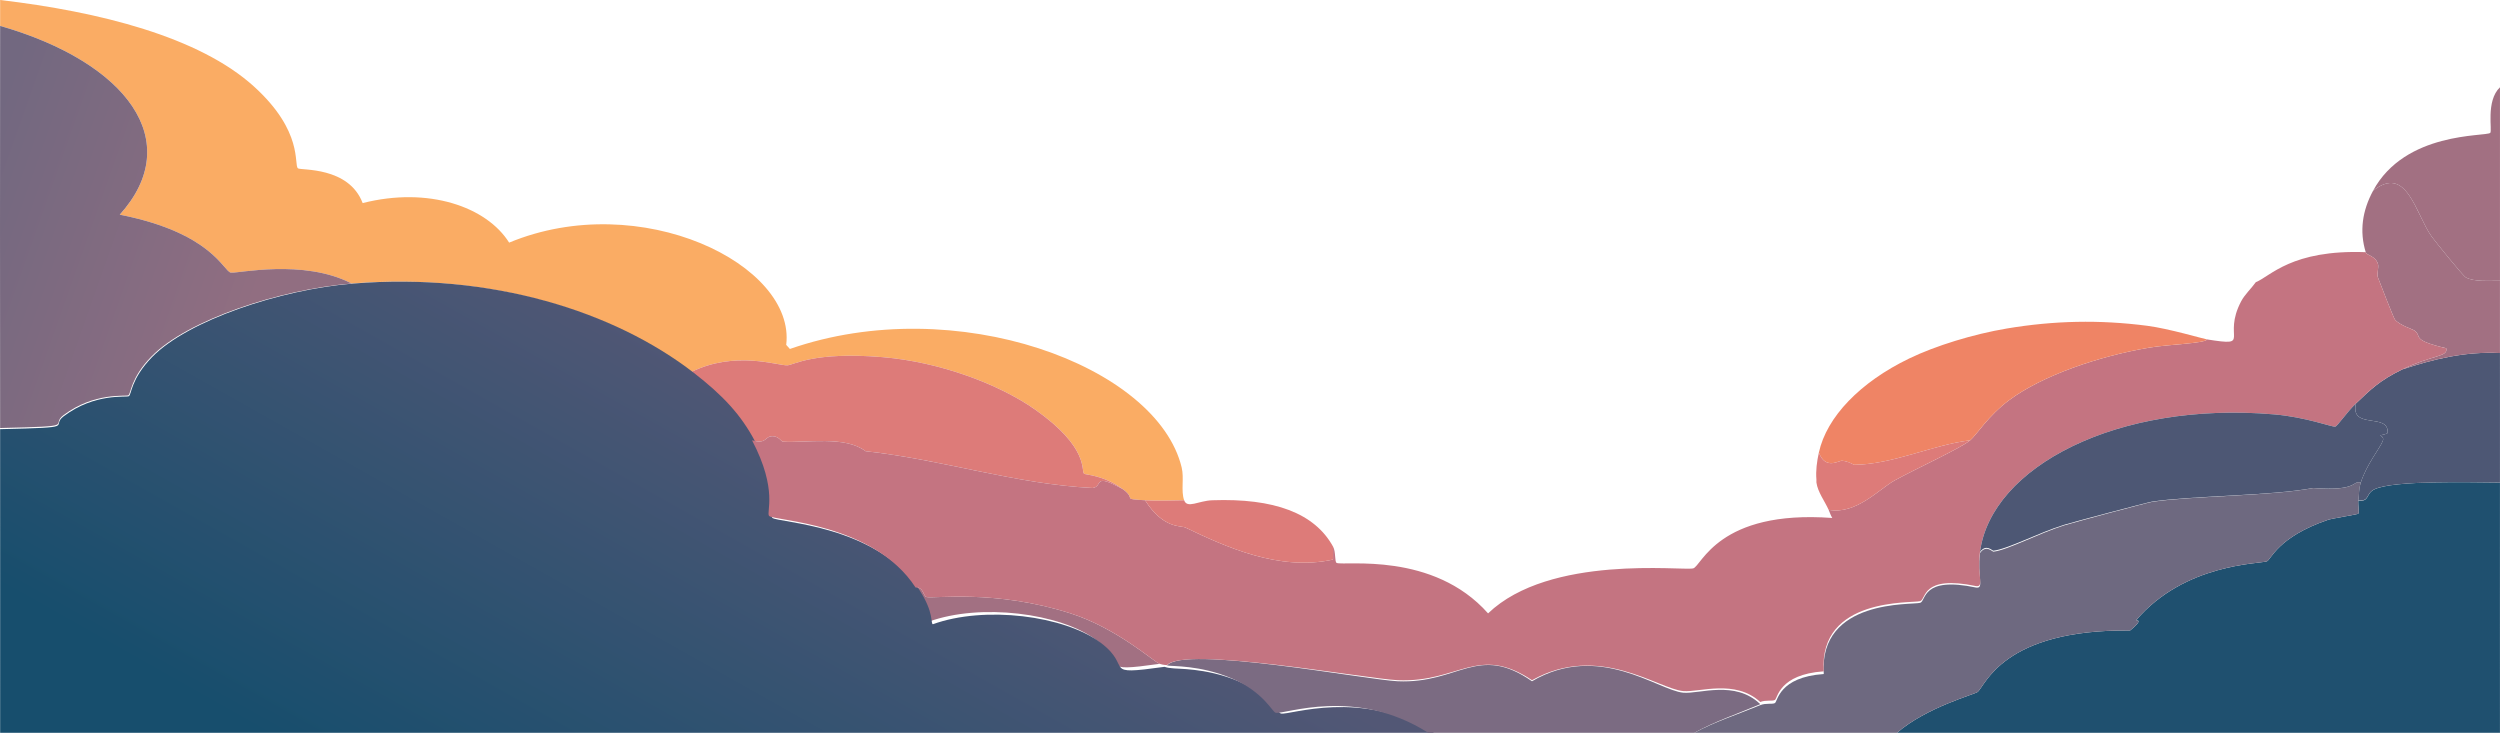
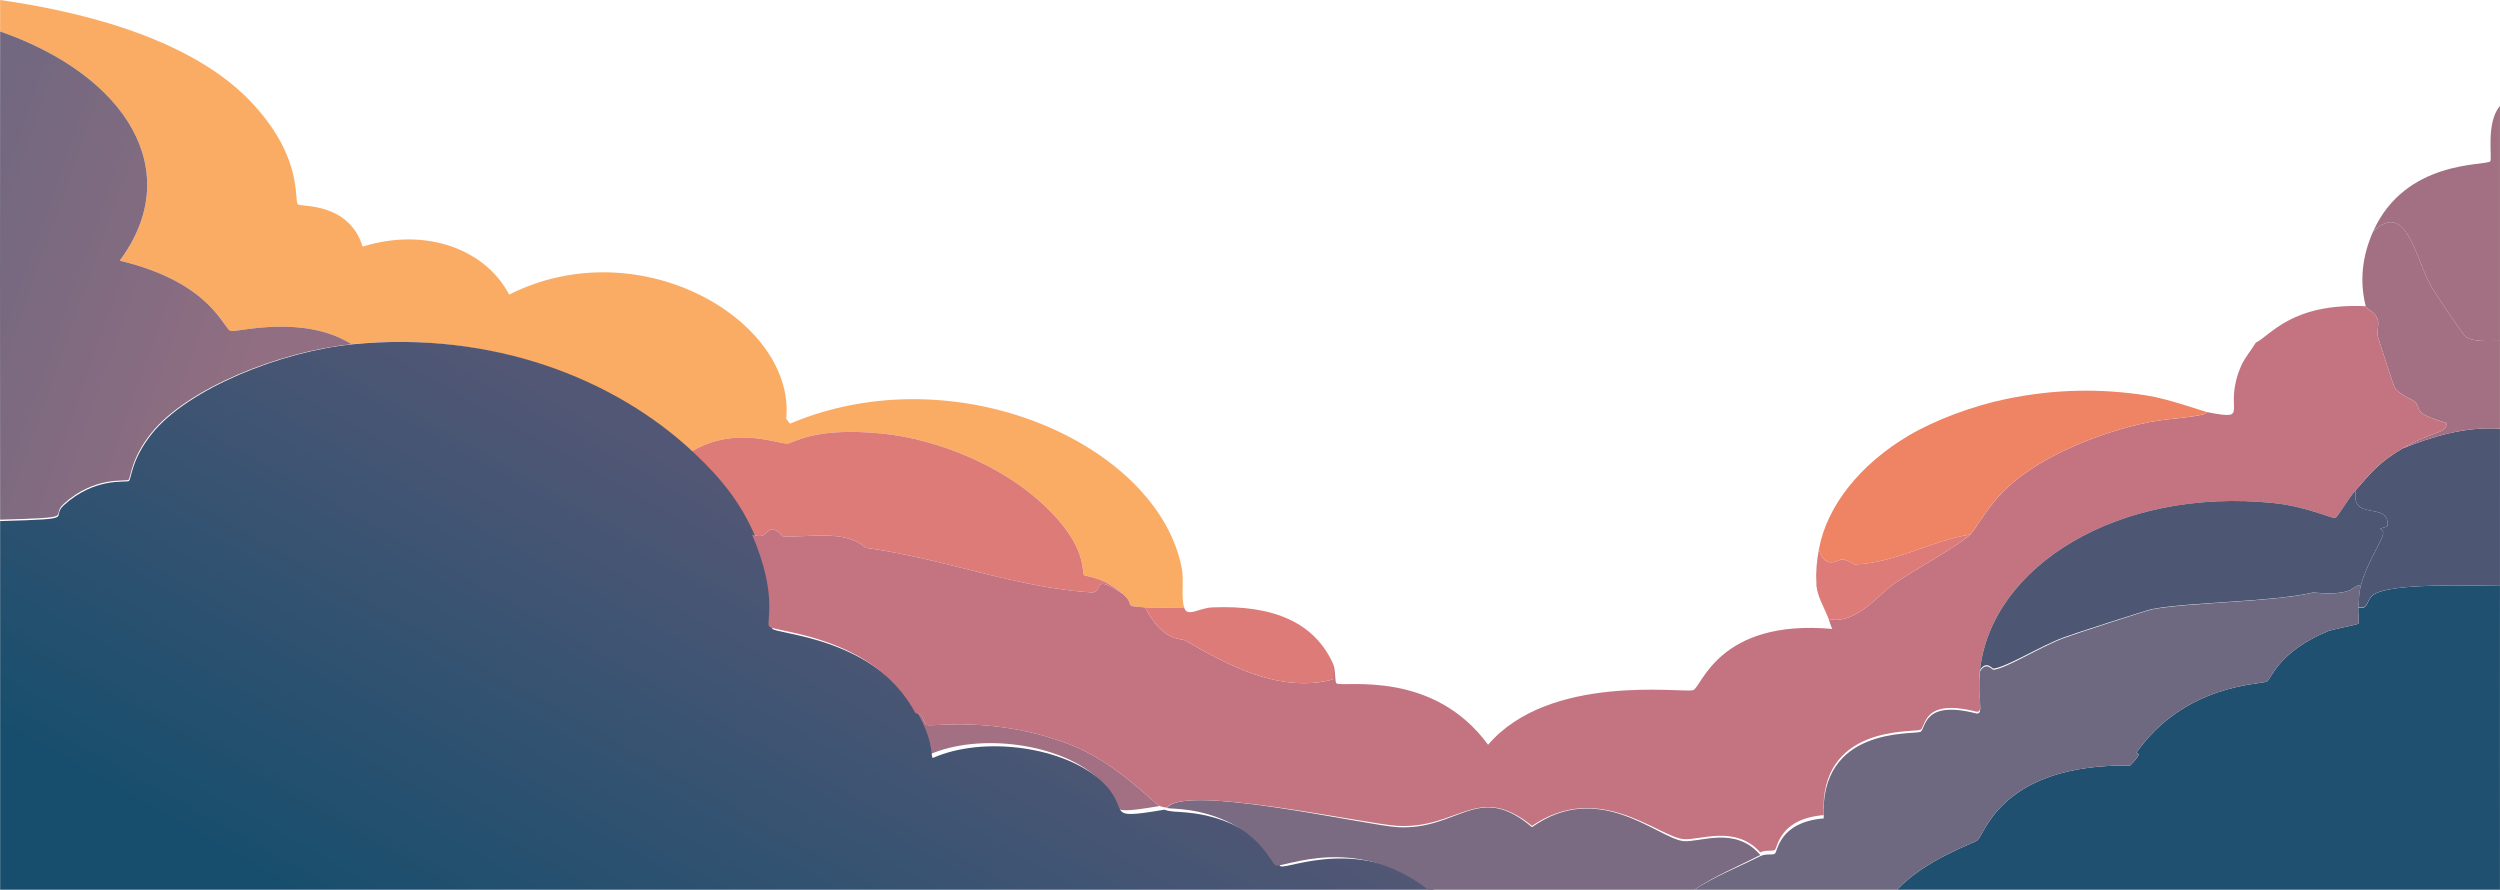
- <svg xmlns="http://www.w3.org/2000/svg" id="Layer_2" viewBox="0 0 1924 563.98">
+ <svg xmlns="http://www.w3.org/2000/svg" id="Layer_2" viewBox="0 0 1924 684.76">
  <defs>
    <style>.cls-1{fill:url(#linear-gradient);}.cls-1,.cls-2,.cls-3,.cls-4,.cls-5,.cls-6,.cls-7,.cls-8,.cls-9,.cls-10,.cls-11{stroke-width:0px;}.cls-2{fill:#c47481;}.cls-3{fill:#a27082;}.cls-4{fill:#1f506f;}.cls-5{fill:#4d5774;}.cls-6{fill:#faac64;}.cls-7{fill:url(#linear-gradient-2);}.cls-8{fill:#6e6980;}.cls-9{fill:#dd7b79;}.cls-10{fill:#7b6b82;}.cls-11{fill:#ef8465;}</style>
-     <linearGradient id="linear-gradient" x1="627.17" y1="313.43" x2="377.65" y2="756.6" gradientUnits="userSpaceOnUse">
+     <linearGradient id="linear-gradient" x1="626.93" y1="409.61" x2="367.3" y2="870.73" gradientUnits="userSpaceOnUse">
      <stop offset="0" stop-color="#525775" />
      <stop offset=".84" stop-color="#174e6d" />
    </linearGradient>
-     <linearGradient id="linear-gradient-2" x1="-29.31" y1="163.95" x2="191.55" y2="242.09" gradientUnits="userSpaceOnUse">
+     <linearGradient id="linear-gradient-2" x1="-38.98" y1="198.24" x2="191.61" y2="279.83" gradientUnits="userSpaceOnUse">
      <stop offset="0" stop-color="#726880" />
      <stop offset="1" stop-color="#916e81" />
    </linearGradient>
  </defs>
  <g id="nuages_avant">
-     <path class="cls-6" d="M605.07,265.41l2.82,3.15c127.59-44.46,282.74,12.82,301.54,91.27,1.98,8.28-.7,17.8,1.88,25.18-9,.21-21.51.52-30.06,0-18.65-1.14-6.29-.54-16.91-8.39-15.11-11.18-29.13-11.13-30.06-12.06-2.38-2.38,4.03-20-37.58-49.31-27.5-19.37-73.05-36.69-117.42-40.39-53.08-4.43-68.42,6.03-73.27,6.29-7.11.38-40.32-11.67-74.21,5.25-60.9-47.05-155.24-76.74-261.15-68.19-37.15-19.25-88.13-7.53-93-8.39-5.75-1.02-14.38-30.61-85.48-44.58C143.09,108.75,97.79,48,.1,19.93c0-6.64,0-13.29,0-19.93,76.15,8.98,153.18,28.29,195.39,66.61,38.34,34.8,30.44,60.2,33.82,62.94,2.12,1.72,39.02-1.62,49.79,26.75,50.52-12.86,95.4,2.83,112.73,30.42,101.17-41.91,220.76,16.93,213.24,78.68Z" />
-     <path class="cls-9" d="M864.34,376.61c-24.07-13.31-14.81-2.3-23.48-1.05-59.44-2.97-114.9-21.75-174.73-28.32-15.87-12.15-45.63-6.16-63.88-7.34-.53-.03-3.26-4.16-7.52-4.2-6.63-.05-4.09,6.41-15.97,3.15-10.7-20.35-24.75-35.29-46.97-52.45,33.89-16.91,67.11-4.86,74.21-5.25,4.85-.26,20.19-10.72,73.27-6.29,44.37,3.7,89.92,21.02,117.42,40.39,41.61,29.31,35.2,46.93,37.58,49.31.93.93,14.95.89,30.06,12.06Z" />
-     <path class="cls-3" d="M892.52,510.89c-49.72,6.89-23.53.64-48.85-18.36-27.74-20.81-89.14-28.49-128.7-14.16-1.9-.83,1.17-8.57-10.33-26.23,6.37-.33,5.65,6.56,8.45,7.34,5.15,1.44,52.62-6.04,110.85,12.59,35.91,11.49,64.27,37.49,68.58,38.81Z" />
-     <path class="cls-1" d="M533.98,286.94c22.31,17.3,36.42,32.35,47.16,52.86,20.38,38.9,10.69,56.06,13.21,58.68,3.72,3.87,80.54,5.21,113.19,55.51,11.55,17.79,8.47,25.6,10.38,26.43,39.72-14.44,101.37-6.7,129.22,14.27,25.42,19.15-.88,25.45,49.05,18.5,3.36,1.04,3.44.67,5.66,1.06,4.12.73,25.54-.39,49.99,9.52,24.61,9.97,31.28,24.8,33.96,25.38,6.88,1.48,61.49-19.46,117.9,14.8-367.86.09-735.73-.07-1103.59,0C-.01,486.06.26,408.17.1,330.29c61.85-1.43,37.93-1.73,49.05-10.04,24.03-17.98,47.76-14.23,49.99-15.33,2.14-1.06,1.44-13.21,17.92-30.13,27.46-28.19,98.82-52.03,154.69-56.57,106.34-8.62,201.07,21.31,262.22,68.72Z" />
-     <path class="cls-4" d="M1923.97,371.37c-.15,64.2.11,128.4,0,192.59-154.69.06-309.37-.08-464.06,0,22.64-19.61,59.48-29.49,62-31.39,5.93-4.47,18.9-48.37,117.42-47.35,11.33-9.22,4.26-7.47,4.7-7.98,37.18-43.57,94.76-43.24,100.51-45.22,3.2-1.1,8.17-18.66,46.97-31.92,3.35-1.15,22.89-4.17,23.48-4.79.77-.81-.4-7.38,0-10.11,8.78,1.14,5.52-5.16,12.21-8.51,14.65-7.33,75.98-5.41,96.76-5.32Z" />
-     <path class="cls-7" d="M270.65,218.2c-55.64,4.5-126.72,28.15-154.06,56.12-16.42,16.79-15.72,28.85-17.85,29.9-2.22,1.1-25.85-2.63-49.79,15.21-11.07,8.25,12.75,8.55-48.85,9.97C-.11,226.25.06,123.09.1,19.93c97.69,28.07,142.99,88.82,92.06,145.29,71.11,13.98,79.73,43.57,85.48,44.58,4.87.86,55.85-10.86,93,8.39Z" />
-     <path class="cls-8" d="M1816.88,371.37c-1.76,5.62-1.14,8.76-1.88,13.83-.4,2.73.77,9.3,0,10.11-.59.62-20.13,3.64-23.48,4.79-38.8,13.26-43.77,30.82-46.97,31.92-5.75,1.98-63.33,1.65-100.51,45.22-.44.51,6.63-1.24-4.7,7.98-98.52-1.02-111.49,42.88-117.42,47.35-2.52,1.9-39.36,11.78-62,31.39-51.98.03-103.96-.02-155.94,0,15.26-8.31,33.73-14.29,50.73-21.28,4.41-1.81,9.2-.45,11.27-1.6,2.12-1.17,2.93-19.96,37.58-22.35-3.88-58.12,68-52.98,74.21-54.8,4.82-1.41.8-20.69,43.21-11.71,6.26.77.51-8.71,2.82-26.6,4.68-6.72,9.46-.98,10.33-1.06,10.61-1.08,35.25-14.25,54.48-20.22,6.77-2.1,64.03-17.54,67.64-18.09,30.25-4.64,91.84-4.46,124-10.64,35.21,2.7,29.55-6.04,36.64-4.26Z" />
-     <path class="cls-10" d="M1354.7,541.93c-17,7.24-35.47,13.44-50.73,22.04-68.26.03-136.52-.02-204.79,0-56.18-35.71-110.57-13.89-117.42-15.43-2.66-.6-9.31-16.06-33.82-26.45-24.35-10.32-45.68-9.16-49.79-9.92,12.51-15.84,153.58,11.06,177.54,12.12,47.01,2.09,61.67-29.15,103.33,0,51.51-30.37,97.11,7.11,116.48,8.82,12.41,1.09,39.85-9.86,59.18,8.82Z" />
-     <path class="cls-5" d="M1923.97,271.7c-.05,33.22.08,66.44,0,99.66-20.77-.09-82.1-1.99-96.76,5.25-6.69,3.3-3.43,9.52-12.21,8.39.74-5,.12-8.1,1.88-13.64,4.39-13.84,14.62-26.22,16.91-32,1.29-3.24-1.94-3.98-1.88-4.2.11-.39,5.57-1.04,5.64-2.1.95-15.81-29.04-1.98-24.42-22.55,11.32-10.72,17.86-17.52,35.7-26.23,23.17-7.6,47.59-13.94,75.15-12.59Z" />
-     <path class="cls-3" d="M1923.97,216.1c-.02,18.53.03,37.07,0,55.6-27.56-1.35-51.98,4.99-75.15,12.59,23.27-11.36,35.38-9.44,33.82-16.26-27.88-6.6-18.14-9-24.42-13.64-1.24-.92-11.56-4.14-15.03-8.39-1.24-1.52-11.44-28.16-13.15-32.52-1.07-2.72.99-7.58,0-10.49-2.19-6.43-8.54-6.12-9.39-8.92-4.9-16.09-2.65-31.81,5.64-47.21,25.98-20.89,32.75,17.88,45.09,35.14,2.72,3.81,24.08,30.26,26.3,31.47,6.56,3.58,17.75,2.48,26.3,2.62Z" />
-     <path class="cls-3" d="M1923.97,216.1c-8.56-.14-19.75.96-26.3-2.62-2.22-1.21-23.58-27.67-26.3-31.47-12.34-17.27-19.12-56.03-45.09-35.14,24.67-45.82,86.48-41.65,90.18-44.58,1.84-1.46-3.63-24.45,7.52-35.14-.03,49.66.06,99.31,0,148.97Z" />
-     <path class="cls-2" d="M1820.64,194.07c.85,2.79,7.2,2.49,9.39,8.92.99,2.91-1.07,7.77,0,10.49,1.72,4.37,11.91,31,13.15,32.52,3.47,4.25,13.79,7.48,15.03,8.39,6.28,4.64-3.46,7.04,24.42,13.64,1.56,6.82-10.55,4.9-33.82,16.26-17.84,8.71-24.37,15.5-35.7,26.23-6.9,6.53-14.25,17.57-15.97,17.83-2.41.37-22.54-7.34-46.97-9.44-120.5-10.35-217.79,40.34-226.39,105.95-2.31,17.64,3.44,26.99-2.82,26.23-42.41-8.86-38.39,10.14-43.21,11.54-6.21,1.8-78.1-3.28-74.21,54.03-34.64,2.35-35.46,20.88-37.58,22.03-2.08,1.13-6.87-.21-11.27,1.57-19.34-17.78-46.77-7.35-59.18-8.39-19.37-1.62-64.97-37.31-116.48-8.39-41.66-27.75-56.32,1.99-103.33,0-23.96-1.01-165.03-26.62-177.54-11.54-2.21-.39-2.29-.02-5.64-1.05-4.31-1.32-32.67-27.33-68.58-38.81-58.23-18.63-105.7-11.15-110.85-12.59-2.81-.78-2.08-7.68-8.45-7.34-32.51-49.9-109.02-51.24-112.73-55.08-2.51-2.6,7.14-19.63-13.15-58.22,11.88,3.26,9.34-3.2,15.97-3.15,4.26.03,6.99,4.16,7.52,4.2,18.25,1.19,48.01-4.81,63.88,7.34,59.83,6.58,115.29,25.35,174.73,28.32,8.67-1.25-.59-12.26,23.48,1.05,10.61,7.85-1.74,7.25,16.91,8.39,13.96,22.12,27.8,19.45,31,20.98,30.06,14.36,72,33.97,113.67,24.65v-9.97c2.26,4.1,1.08,11.9,2.82,12.59,5.94,2.34,74.16-8.95,116.48,38.81,47.53-45.62,149.54-32.66,157.82-34.62,6.45-1.53,19.1-45.31,107.09-38.81-1.31-2.06-1.87-4.21-2.82-6.29,20.85,4.09,39.12-16.15,50.73-22.55,16.78-9.26,51.04-24.89,58.24-30.95,4.82-4.05,13.91-18.96,30.06-30.95,25.07-18.62,68.44-33.79,108.03-40.39,14.74-2.46,42.77-3.23,44.15-6.29,35.3,5.57,11.27-1.02,26.3-29.37,2.79-5.27,7.67-9.66,11.27-14.69,11.19-4.41,27.34-25.21,84.54-23.08Z" />
-     <path class="cls-9" d="M911.31,385c2.33,6.65,11.12.37,21.61,0,47.6-1.7,78.78,9.84,93,35.67v9.97c-41.67,9.32-83.61-10.29-113.67-24.65-3.2-1.53-17.04,1.14-31-20.98,8.55.52,21.06.21,30.06,0Z" />
-     <path class="cls-5" d="M1816.88,371.36c-7.09-1.75-1.43,6.85-36.64,4.2-32.16,6.1-93.75,5.92-124,10.49-3.61.55-60.87,15.76-67.64,17.83-19.23,5.89-43.87,18.86-54.48,19.93-.87.09-5.66-5.57-10.33,1.05,8.6-65.62,105.89-116.3,226.39-105.95,24.43,2.1,44.56,9.81,46.97,9.44,1.72-.27,9.07-11.31,15.97-17.83-4.62,20.57,25.37,6.74,24.42,22.55-.06,1.06-5.52,1.71-5.64,2.1-.06.21,3.16.95,1.88,4.2-2.29,5.77-12.52,18.16-16.91,32Z" />
-     <path class="cls-11" d="M1698.52,261.21c-1.38,3.06-29.41,3.84-44.15,6.29-39.59,6.6-82.96,21.77-108.03,40.39-16.15,11.99-25.24,26.89-30.06,30.95-29.35,3.6-59.3,18.54-89.24,18.88-.55,0-4.24-2.68-9.39-3.15-2.4-.22-12.78,7.28-17.85-6.29,6.02-27.53,31.86-54.18,69.51-72.38,20.31-9.82,49.37-18.75,75.15-23.08,36.19-6.08,71.14-6.87,108.03-2.1,16.49,2.13,43.4,10.08,46.03,10.49Z" />
-     <path class="cls-9" d="M1516.28,338.84c-7.21,6.06-41.46,21.68-58.24,30.95-11.6,6.41-29.87,26.64-50.73,22.55-3.16-6.95-8.35-13.62-9.39-20.98-.1-.69.06-1.4,0-2.1-.61-7.05.35-14,1.88-20.98,5.06,13.57,15.44,6.08,17.85,6.29,5.16.46,8.85,3.15,9.39,3.15,29.94-.34,59.89-15.28,89.24-18.88Z" />
+     <path class="cls-6" d="M605.07,322.25l2.82,3.82c127.59-53.98,282.74,15.57,301.54,110.81,1.98,10.05-.7,21.61,1.88,30.57-9,.26-21.51.63-30.06,0-18.65-1.38-6.29-.66-16.91-10.19-15.11-13.57-29.13-13.52-30.06-14.65-2.38-2.89,4.03-24.28-37.58-59.86-27.5-23.52-73.05-44.54-117.42-49.04-53.08-5.38-68.42,7.32-73.27,7.64-7.11.47-40.32-14.16-74.21,6.37-60.9-57.12-155.24-93.18-261.15-82.79-37.15-23.38-88.13-9.14-93-10.19-5.75-1.24-14.38-37.16-85.48-54.13C143.09,132.04,97.79,58.28.1,24.2c0-8.07,0-16.13,0-24.2,76.15,10.9,153.18,34.35,195.39,80.88,38.34,42.26,30.44,73.09,33.82,76.42,2.12,2.09,39.02-1.97,49.79,32.48,50.52-15.61,95.4,3.44,112.73,36.94,101.17-50.89,220.76,20.56,213.24,95.53Z" />
+     <path class="cls-9" d="M864.34,457.26c-24.07-16.16-14.81-2.79-23.48-1.27-59.44-3.61-114.9-26.4-174.73-34.39-15.87-14.75-45.63-7.47-63.88-8.92-.53-.04-3.26-5.06-7.52-5.09-6.63-.06-4.09,7.78-15.97,3.82-10.7-24.71-24.75-42.85-46.97-63.69,33.89-20.53,67.11-5.9,74.21-6.37,4.85-.32,20.19-13.02,73.27-7.64,44.37,4.49,89.92,25.52,117.42,49.04,41.61,35.59,35.2,56.98,37.58,59.86.93,1.13,14.95,1.08,30.06,14.65Z" />
+     <path class="cls-3" d="M892.52,620.3c-49.72,8.36-23.53.78-48.85-22.29-27.74-25.27-89.14-34.59-128.7-17.2-1.9-1,1.17-10.41-10.33-31.84,6.37-.4,5.65,7.97,8.45,8.92,5.15,1.74,52.62-7.34,110.85,15.28,35.91,13.95,64.27,45.52,68.58,47.13Z" />
+     <path class="cls-1" d="M533.98,348.39c22.31,21,36.42,39.28,47.16,64.19,20.38,47.23,10.69,68.07,13.21,71.25,3.72,4.7,80.54,6.33,113.19,67.4,11.55,21.6,8.47,31.08,10.38,32.09,39.72-17.53,101.37-8.14,129.22,17.33,25.42,23.25-.88,30.9,49.05,22.47,3.36,1.26,3.44.81,5.66,1.28,4.12.88,25.54-.47,49.99,11.55,24.61,12.1,31.28,30.11,33.96,30.81,6.88,1.79,61.49-23.62,117.9,17.97-367.86.11-735.73-.08-1103.59,0C-.01,590.15.26,495.59.1,401.02c61.85-1.74,37.93-2.09,49.05-12.2,24.03-21.83,47.76-17.27,49.99-18.61,2.14-1.28,1.44-16.04,17.92-36.59,27.46-34.23,98.82-63.18,154.69-68.68,106.34-10.47,201.07,25.87,262.22,83.44Z" />
+     <path class="cls-4" d="M1923.97,450.9c-.15,77.95.11,155.89,0,233.84-154.69.07-309.37-.1-464.06,0,22.64-23.81,59.48-35.81,62-38.11,5.93-5.43,18.9-58.73,117.42-57.49,11.33-11.19,4.26-9.07,4.7-9.69,37.18-52.91,94.76-52.5,100.51-54.91,3.2-1.34,8.17-22.66,46.97-38.76,3.35-1.39,22.89-5.06,23.48-5.81.77-.98-.4-8.96,0-12.27,8.78,1.39,5.52-6.27,12.21-10.34,14.65-8.91,75.98-6.57,96.76-6.46Z" />
+     <path class="cls-7" d="M270.65,264.93c-55.64,5.46-126.72,34.18-154.06,68.14-16.42,20.39-15.72,35.03-17.85,36.3-2.22,1.33-25.85-3.19-49.79,18.47-11.07,10.02,12.75,10.38-48.85,12.1C-.11,274.7.06,149.45.1,24.2c97.69,34.08,142.99,107.84,92.06,176.41,71.11,16.97,79.73,52.9,85.48,54.13,4.87,1.05,55.85-13.19,93,10.19Z" />
+     <path class="cls-8" d="M1816.88,450.9c-1.76,6.82-1.14,10.64-1.88,16.8-.4,3.31.77,11.29,0,12.27-.59.76-20.13,4.42-23.48,5.81-38.8,16.1-43.77,37.42-46.97,38.76-5.75,2.4-63.33,2-100.51,54.91-.44.62,6.63-1.5-4.7,9.69-98.52-1.24-111.49,52.07-117.42,57.49-2.52,2.31-39.36,14.3-62,38.11-51.98.03-103.96-.02-155.94,0,15.26-10.09,33.73-17.35,50.73-25.84,4.41-2.2,9.2-.55,11.27-1.94,2.12-1.42,2.93-24.24,37.58-27.13-3.88-70.57,68-64.32,74.21-66.54,4.82-1.72.8-25.13,43.21-14.21,6.26.93.51-10.58,2.82-32.3,4.68-8.15,9.46-1.18,10.33-1.29,10.61-1.32,35.25-17.3,54.48-24.55,6.77-2.55,64.03-21.29,67.64-21.96,30.25-5.63,91.84-5.41,124-12.92,35.21,3.27,29.55-7.33,36.64-5.17Z" />
+     <path class="cls-10" d="M1354.7,657.99c-17,8.8-35.47,16.31-50.73,26.76-68.26.03-136.52-.02-204.79,0-56.18-43.35-110.57-16.86-117.42-18.73-2.66-.73-9.31-19.5-33.82-32.11-24.35-12.53-45.68-11.12-49.79-12.04,12.51-19.24,153.58,13.43,177.54,14.72,47.01,2.53,61.67-35.39,103.33,0,51.51-36.88,97.11,8.64,116.48,10.7,12.41,1.32,39.85-11.97,59.18,10.7Z" />
+     <path class="cls-5" d="M1923.97,329.89c-.05,40.33.08,80.67,0,121-20.77-.11-82.1-2.41-96.76,6.37-6.69,4.01-3.43,11.56-12.21,10.19.74-6.07.12-9.83,1.88-16.56,4.39-16.8,14.62-31.84,16.91-38.85,1.29-3.94-1.94-4.84-1.88-5.09.11-.47,5.57-1.27,5.64-2.55.95-19.2-29.04-2.4-24.42-27.38,11.32-13.02,17.86-21.27,35.7-31.84,23.17-9.22,47.59-16.93,75.15-15.28Z" />
+     <path class="cls-3" d="M1923.97,262.38c-.02,22.5.03,45,0,67.51-27.56-1.64-51.98,6.06-75.15,15.28,23.27-13.79,35.38-11.46,33.82-19.74-27.88-8.01-18.14-10.92-24.42-16.56-1.24-1.11-11.56-5.03-15.03-10.19-1.24-1.84-11.44-34.18-13.15-39.49-1.07-3.3.99-9.2,0-12.74-2.19-7.81-8.54-7.44-9.39-10.83-4.9-19.54-2.65-38.62,5.64-57.32,25.98-25.37,32.75,21.7,45.09,42.67,2.72,4.62,24.08,36.74,26.3,38.21,6.56,4.35,17.75,3.01,26.3,3.18Z" />
+     <path class="cls-3" d="M1923.97,262.38c-8.56-.17-19.75,1.16-26.3-3.18-2.22-1.47-23.58-33.59-26.3-38.21-12.34-20.96-19.12-68.03-45.09-42.67,24.67-55.63,86.48-50.56,90.18-54.13,1.84-1.77-3.63-29.68,7.52-42.67-.03,60.29.06,120.58,0,180.87Z" />
+     <path class="cls-2" d="M1820.64,235.64c.85,3.39,7.2,3.02,9.39,10.83.99,3.54-1.07,9.44,0,12.74,1.72,5.3,11.91,37.64,13.15,39.49,3.47,5.16,13.79,9.08,15.03,10.19,6.28,5.64-3.46,8.55,24.42,16.56,1.56,8.29-10.55,5.95-33.82,19.74-17.84,10.57-24.37,18.83-35.7,31.84-6.9,7.93-14.25,21.33-15.97,21.65-2.41.45-22.54-8.92-46.97-11.46-120.5-12.57-217.79,48.98-226.39,128.64-2.31,21.42,3.44,32.76-2.82,31.84-42.41-10.76-38.39,12.32-43.21,14.01-6.21,2.18-78.1-3.98-74.21,65.6-34.64,2.85-35.46,25.35-37.58,26.75-2.08,1.37-6.87-.26-11.27,1.91-19.34-21.58-46.77-8.93-59.18-10.19-19.37-1.97-64.97-45.3-116.48-10.19-41.66-33.69-56.32,2.41-103.33,0-23.96-1.23-165.03-32.32-177.54-14.01-2.21-.47-2.29-.03-5.64-1.27-4.31-1.61-32.67-33.18-68.58-47.13-58.23-22.62-105.7-13.54-110.85-15.28-2.81-.95-2.08-9.32-8.45-8.92-32.51-60.59-109.02-62.21-112.73-66.87-2.51-3.16,7.14-23.83-13.15-70.69,11.88,3.96,9.34-3.88,15.97-3.82,4.26.04,6.99,5.05,7.52,5.09,18.25,1.44,48.01-5.83,63.88,8.92,59.83,7.99,115.29,30.78,174.73,34.39,8.67-1.51-.59-14.89,23.48,1.27,10.61,9.53-1.74,8.81,16.91,10.19,13.96,26.86,27.8,23.62,31,25.47,30.06,17.43,72,41.25,113.67,29.93v-12.1c2.26,4.98,1.08,14.45,2.82,15.28,5.94,2.84,74.16-10.86,116.48,47.13,47.53-55.38,149.54-39.66,157.82-42.03,6.45-1.85,19.1-55.02,107.09-47.13-1.31-2.5-1.87-5.11-2.82-7.64,20.85,4.96,39.12-19.61,50.73-27.38,16.78-11.25,51.04-30.22,58.24-37.57,4.82-4.92,13.91-23.02,30.06-37.57,25.07-22.6,68.44-41.03,108.03-49.04,14.74-2.98,42.77-3.93,44.15-7.64,35.3,6.76,11.27-1.24,26.3-35.66,2.79-6.39,7.67-11.73,11.27-17.83,11.19-5.35,27.34-30.61,84.54-28.02Z" />
+     <path class="cls-9" d="M911.31,467.45c2.33,8.07,11.12.46,21.61,0,47.6-2.07,78.78,11.95,93,43.31v12.1c-41.67,11.32-83.61-12.5-113.67-29.93-3.2-1.86-17.04,1.38-31-25.47,8.55.63,21.06.26,30.06,0Z" />
+     <path class="cls-5" d="M1816.88,450.89c-7.09-2.13-1.43,8.32-36.64,5.09-32.16,7.4-93.75,7.18-124,12.74-3.61.66-60.87,19.14-67.64,21.65-19.23,7.15-43.87,22.9-54.48,24.2-.87.11-5.66-6.76-10.33,1.27,8.6-79.67,105.89-141.21,226.39-128.64,24.43,2.55,44.56,11.91,46.97,11.46,1.72-.32,9.07-13.73,15.97-21.65-4.62,24.98,25.37,8.19,24.42,27.38-.06,1.28-5.52,2.08-5.64,2.55-.06.26,3.16,1.16,1.88,5.09-2.29,7.01-12.52,22.04-16.91,38.85Z" />
+     <path class="cls-11" d="M1698.52,317.15c-1.38,3.72-29.41,4.66-44.15,7.64-39.59,8.01-82.96,26.44-108.03,49.04-16.15,14.56-25.24,32.65-30.06,37.57-29.35,4.37-59.3,22.51-89.24,22.93-.55,0-4.24-3.26-9.39-3.82-2.4-.26-12.78,8.83-17.85-7.64,6.02-33.42,31.86-65.78,69.51-87.89,20.31-11.93,49.37-22.76,75.15-28.02,36.19-7.38,71.14-8.34,108.03-2.55,16.49,2.59,43.4,12.23,46.03,12.74Z" />
+     <path class="cls-9" d="M1516.28,411.41c-7.21,7.36-41.46,26.33-58.24,37.57-11.6,7.78-29.87,32.35-50.73,27.38-3.16-8.43-8.35-16.54-9.39-25.47-.1-.84.06-1.7,0-2.55-.61-8.56.35-16.99,1.88-25.47,5.06,16.48,15.44,7.38,17.85,7.64,5.16.56,8.85,3.83,9.39,3.82,29.94-.41,59.89-18.56,89.24-22.93Z" />
  </g>
</svg>
